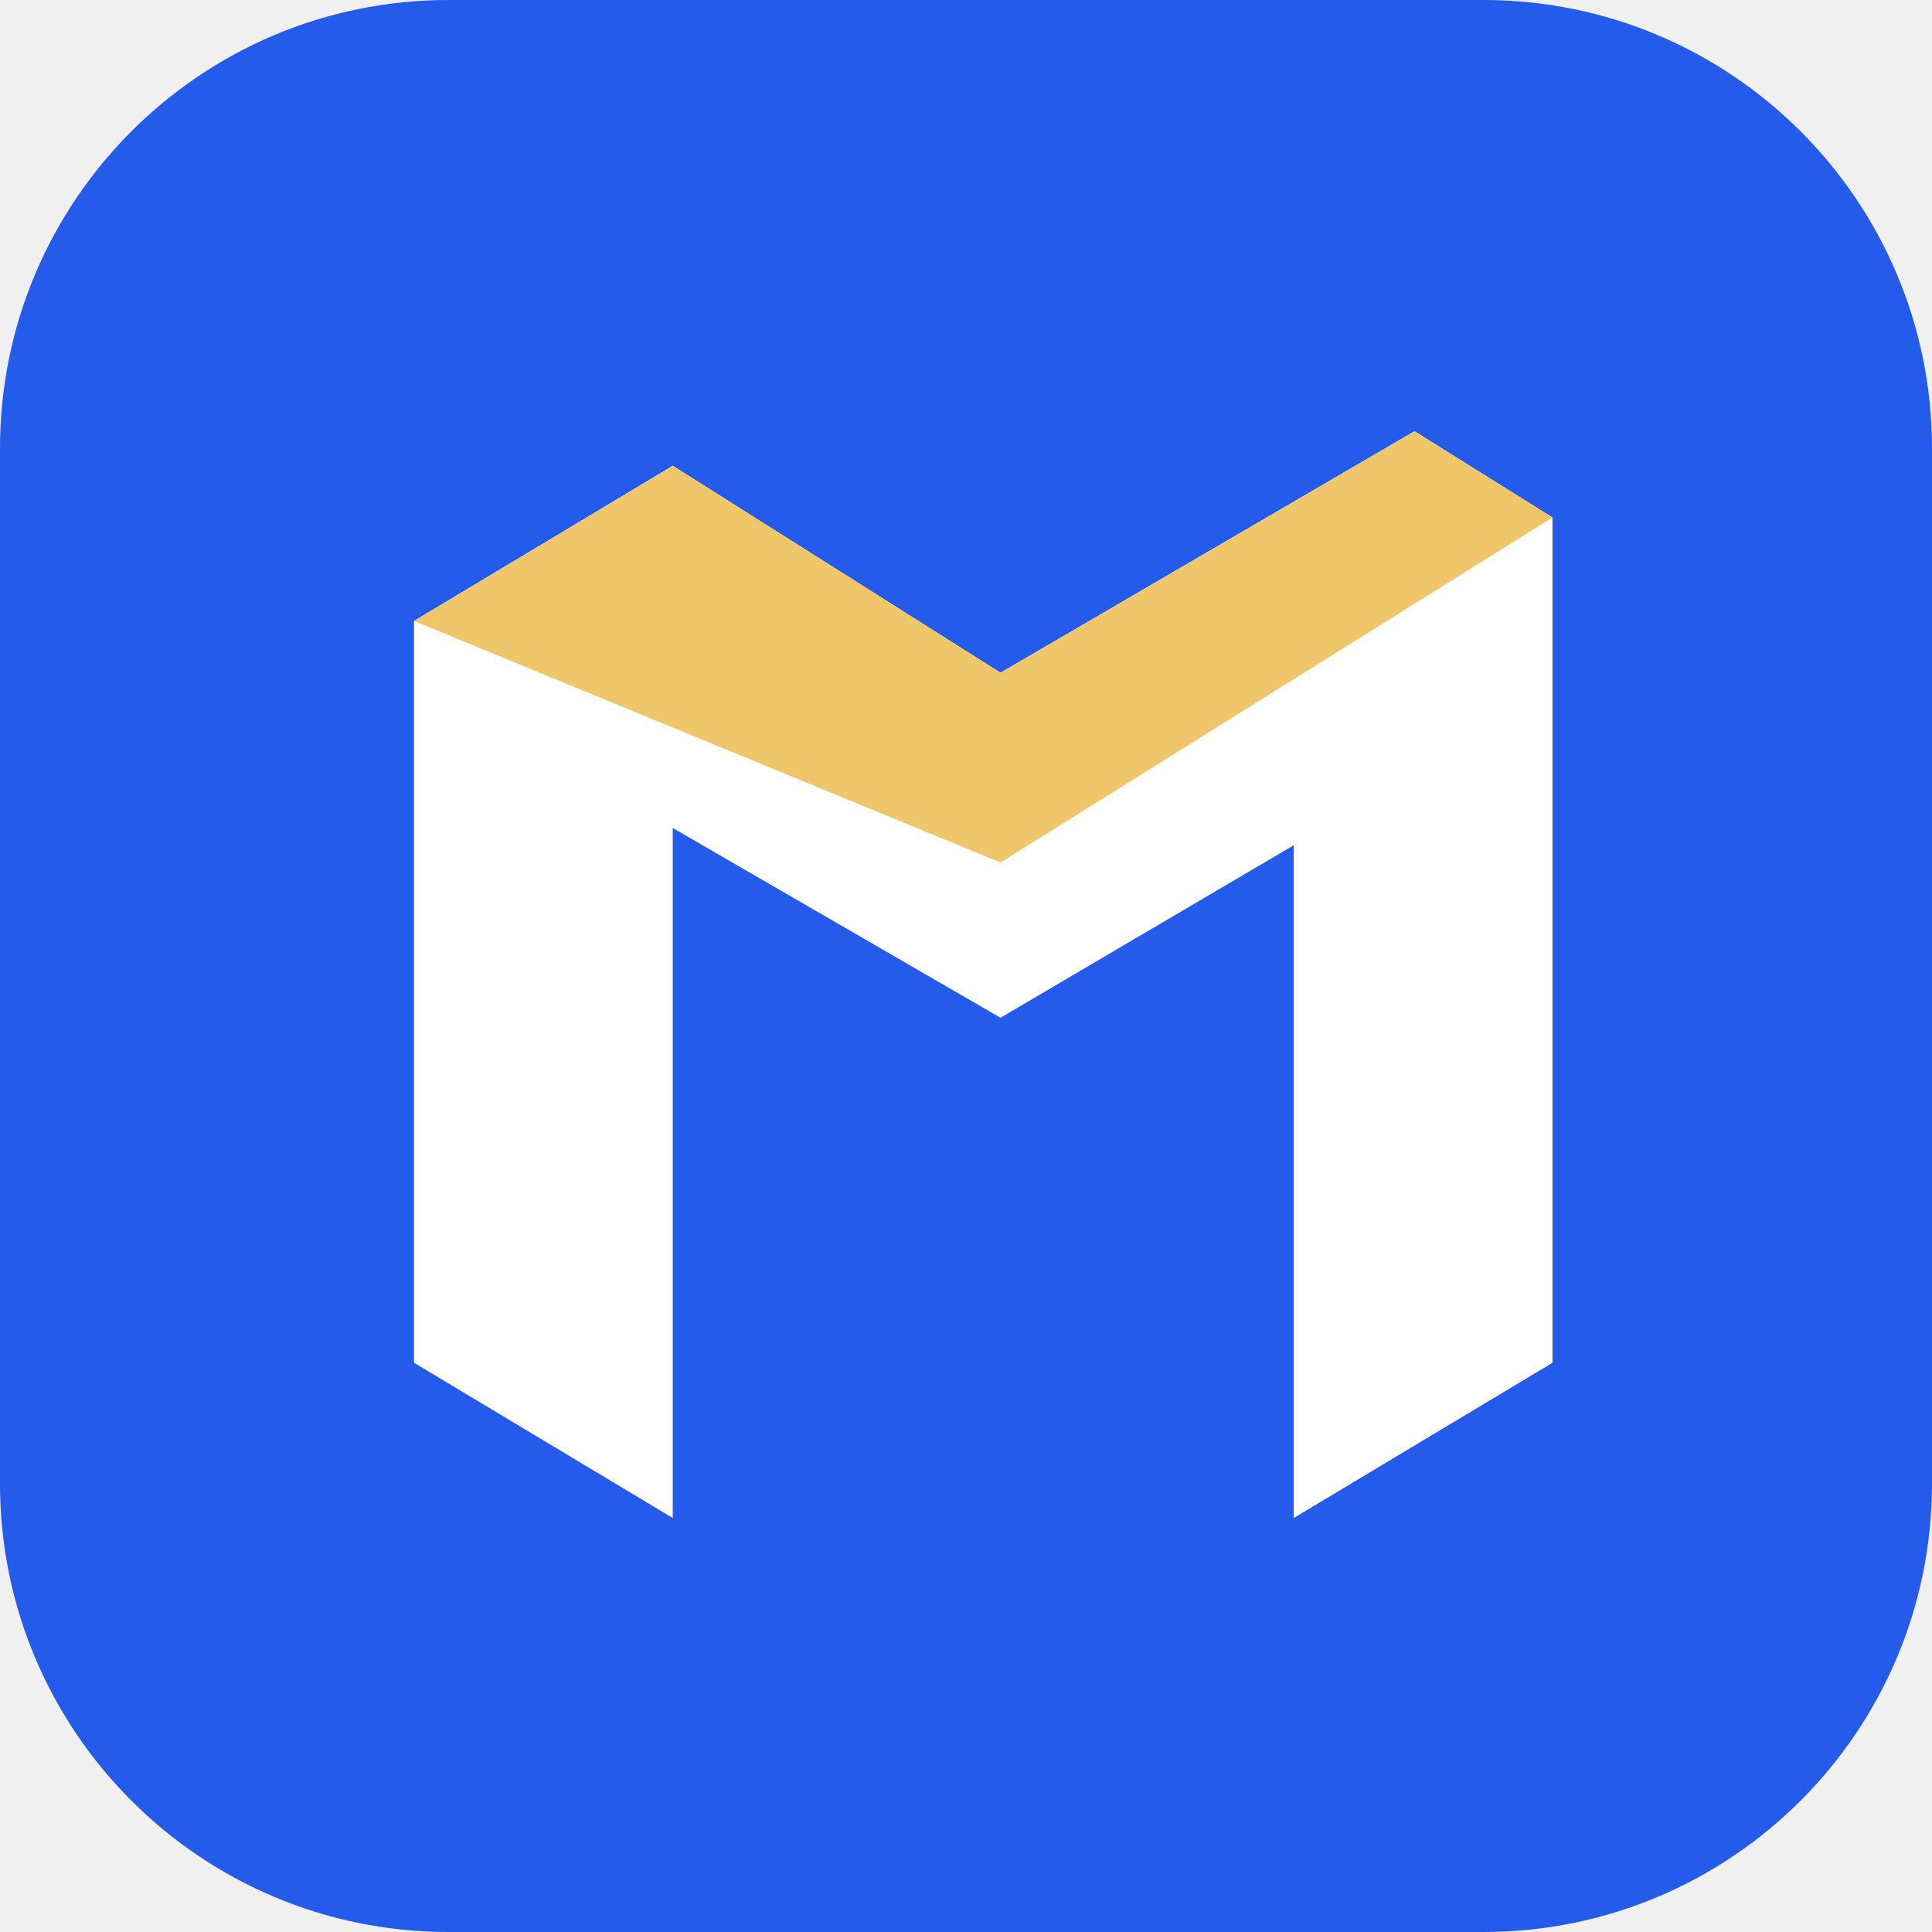
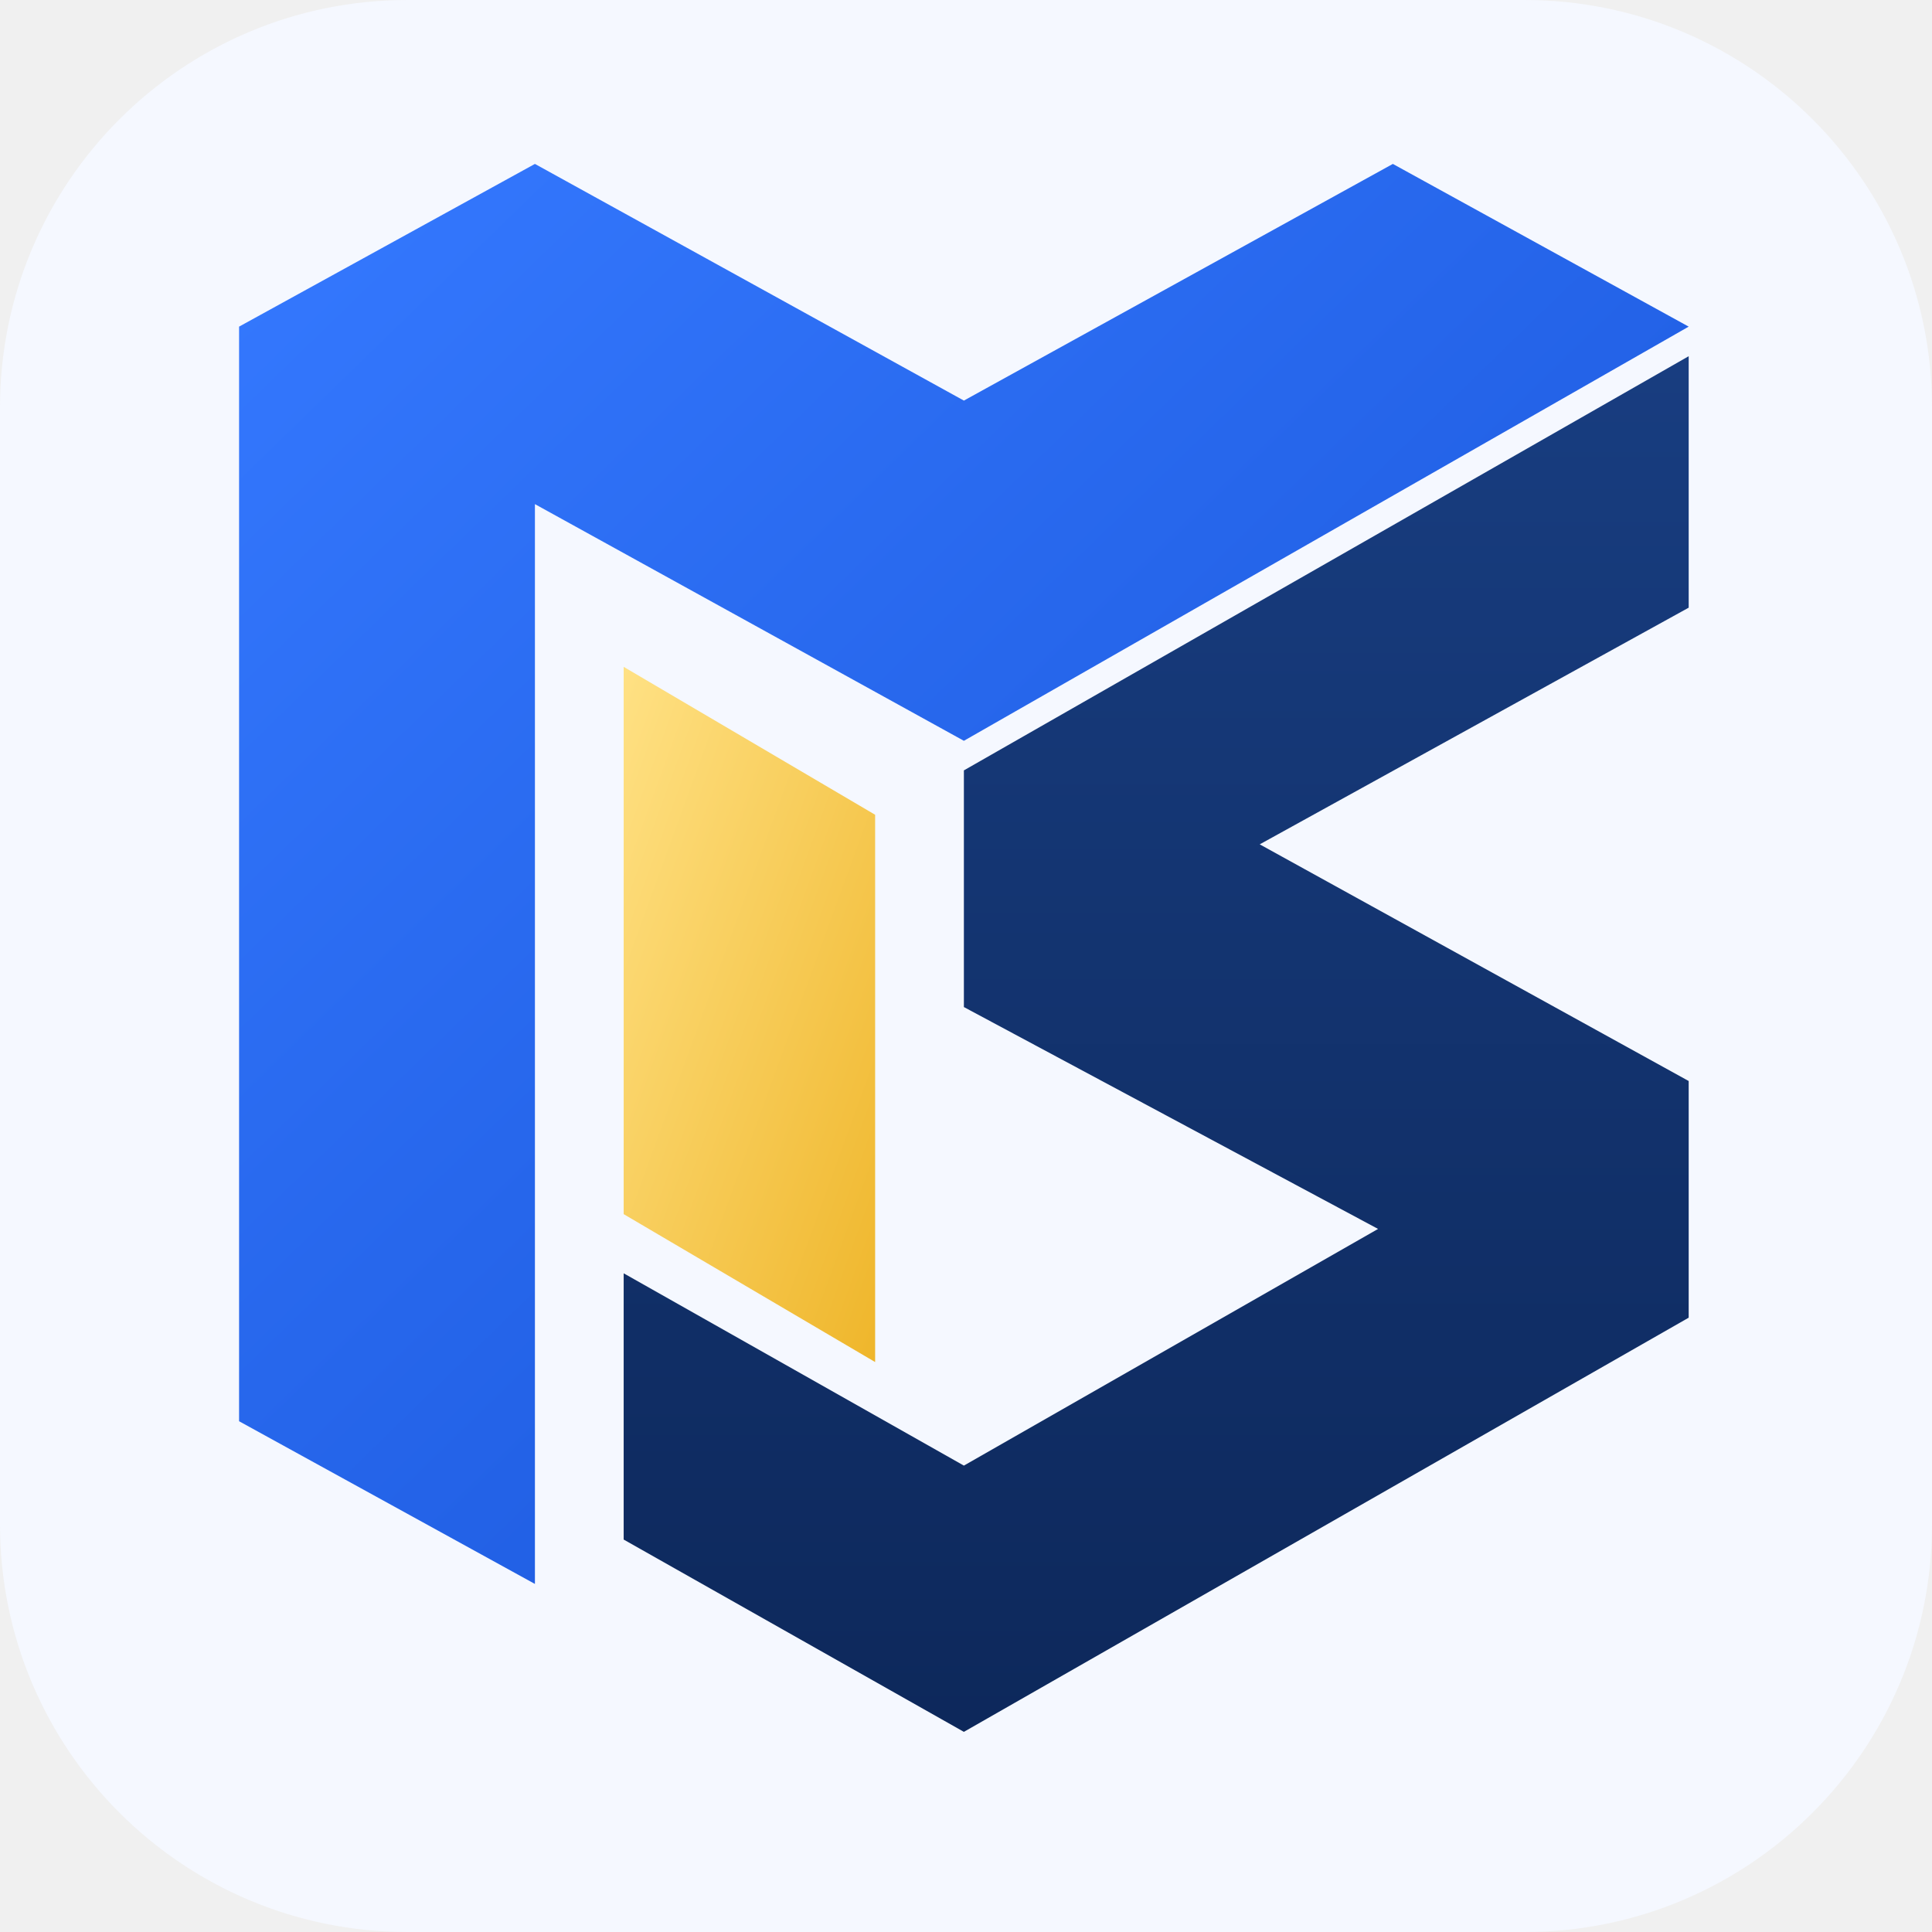
- <svg xmlns="http://www.w3.org/2000/svg" viewBox="0 0 112 112">
-   <rect width="112" height="112" rx="26" fill="#245bea" />
-   <path d="M24 36 39 27l19 12 24-14 8 5v49l-15 9V49L58 59 39 48v40l-15-9Z" fill="#fff" />
-   <path d="m39 27 19 12 24-14 8 5-32 20-34-14Z" fill="#efc76a" />
+ <svg xmlns="http://www.w3.org/2000/svg" width="128" height="128" viewBox="0 0 128 128">
+   <rect width="128" height="128" rx="27" fill="#f5f8ff" />
+   <defs>
+     <linearGradient id="master-blue" x1="0" y1="0" x2="1" y2="1">
+       <stop stop-color="#3579ff" />
+       <stop offset="1" stop-color="#1550d4" />
+     </linearGradient>
+     <linearGradient id="master-navy" x1="0" y1="0" x2="0" y2="1">
+       <stop stop-color="#183d80" />
+       <stop offset="1" stop-color="#0d285b" />
+     </linearGradient>
+     <linearGradient id="master-gold" x1="0" y1="0" x2="1" y2="1">
+       <stop stop-color="#ffe184" />
+       <stop offset="1" stop-color="#efb62b" />
+     </linearGradient>
+   </defs>
+   <g transform="translate(8 4) scale(.98)">
+     <g transform="translate(0 0)">
+       <path d="M8 18 28 7 57 23 86 7 106 18 57 46 28 30V103L8 92Z" fill="url(#master-blue)" />
+       <path d="m106 25-49 28v16l28 15-28 16-23-13v18l23 13 49-28V74L77 58l29-16Z" transform="translate(0 -5)" fill="url(#master-navy)" />
+       <path d="m34 41 17 10v37L34 78Z" fill="url(#master-gold)" />
+     </g>
+   </g>
</svg>
